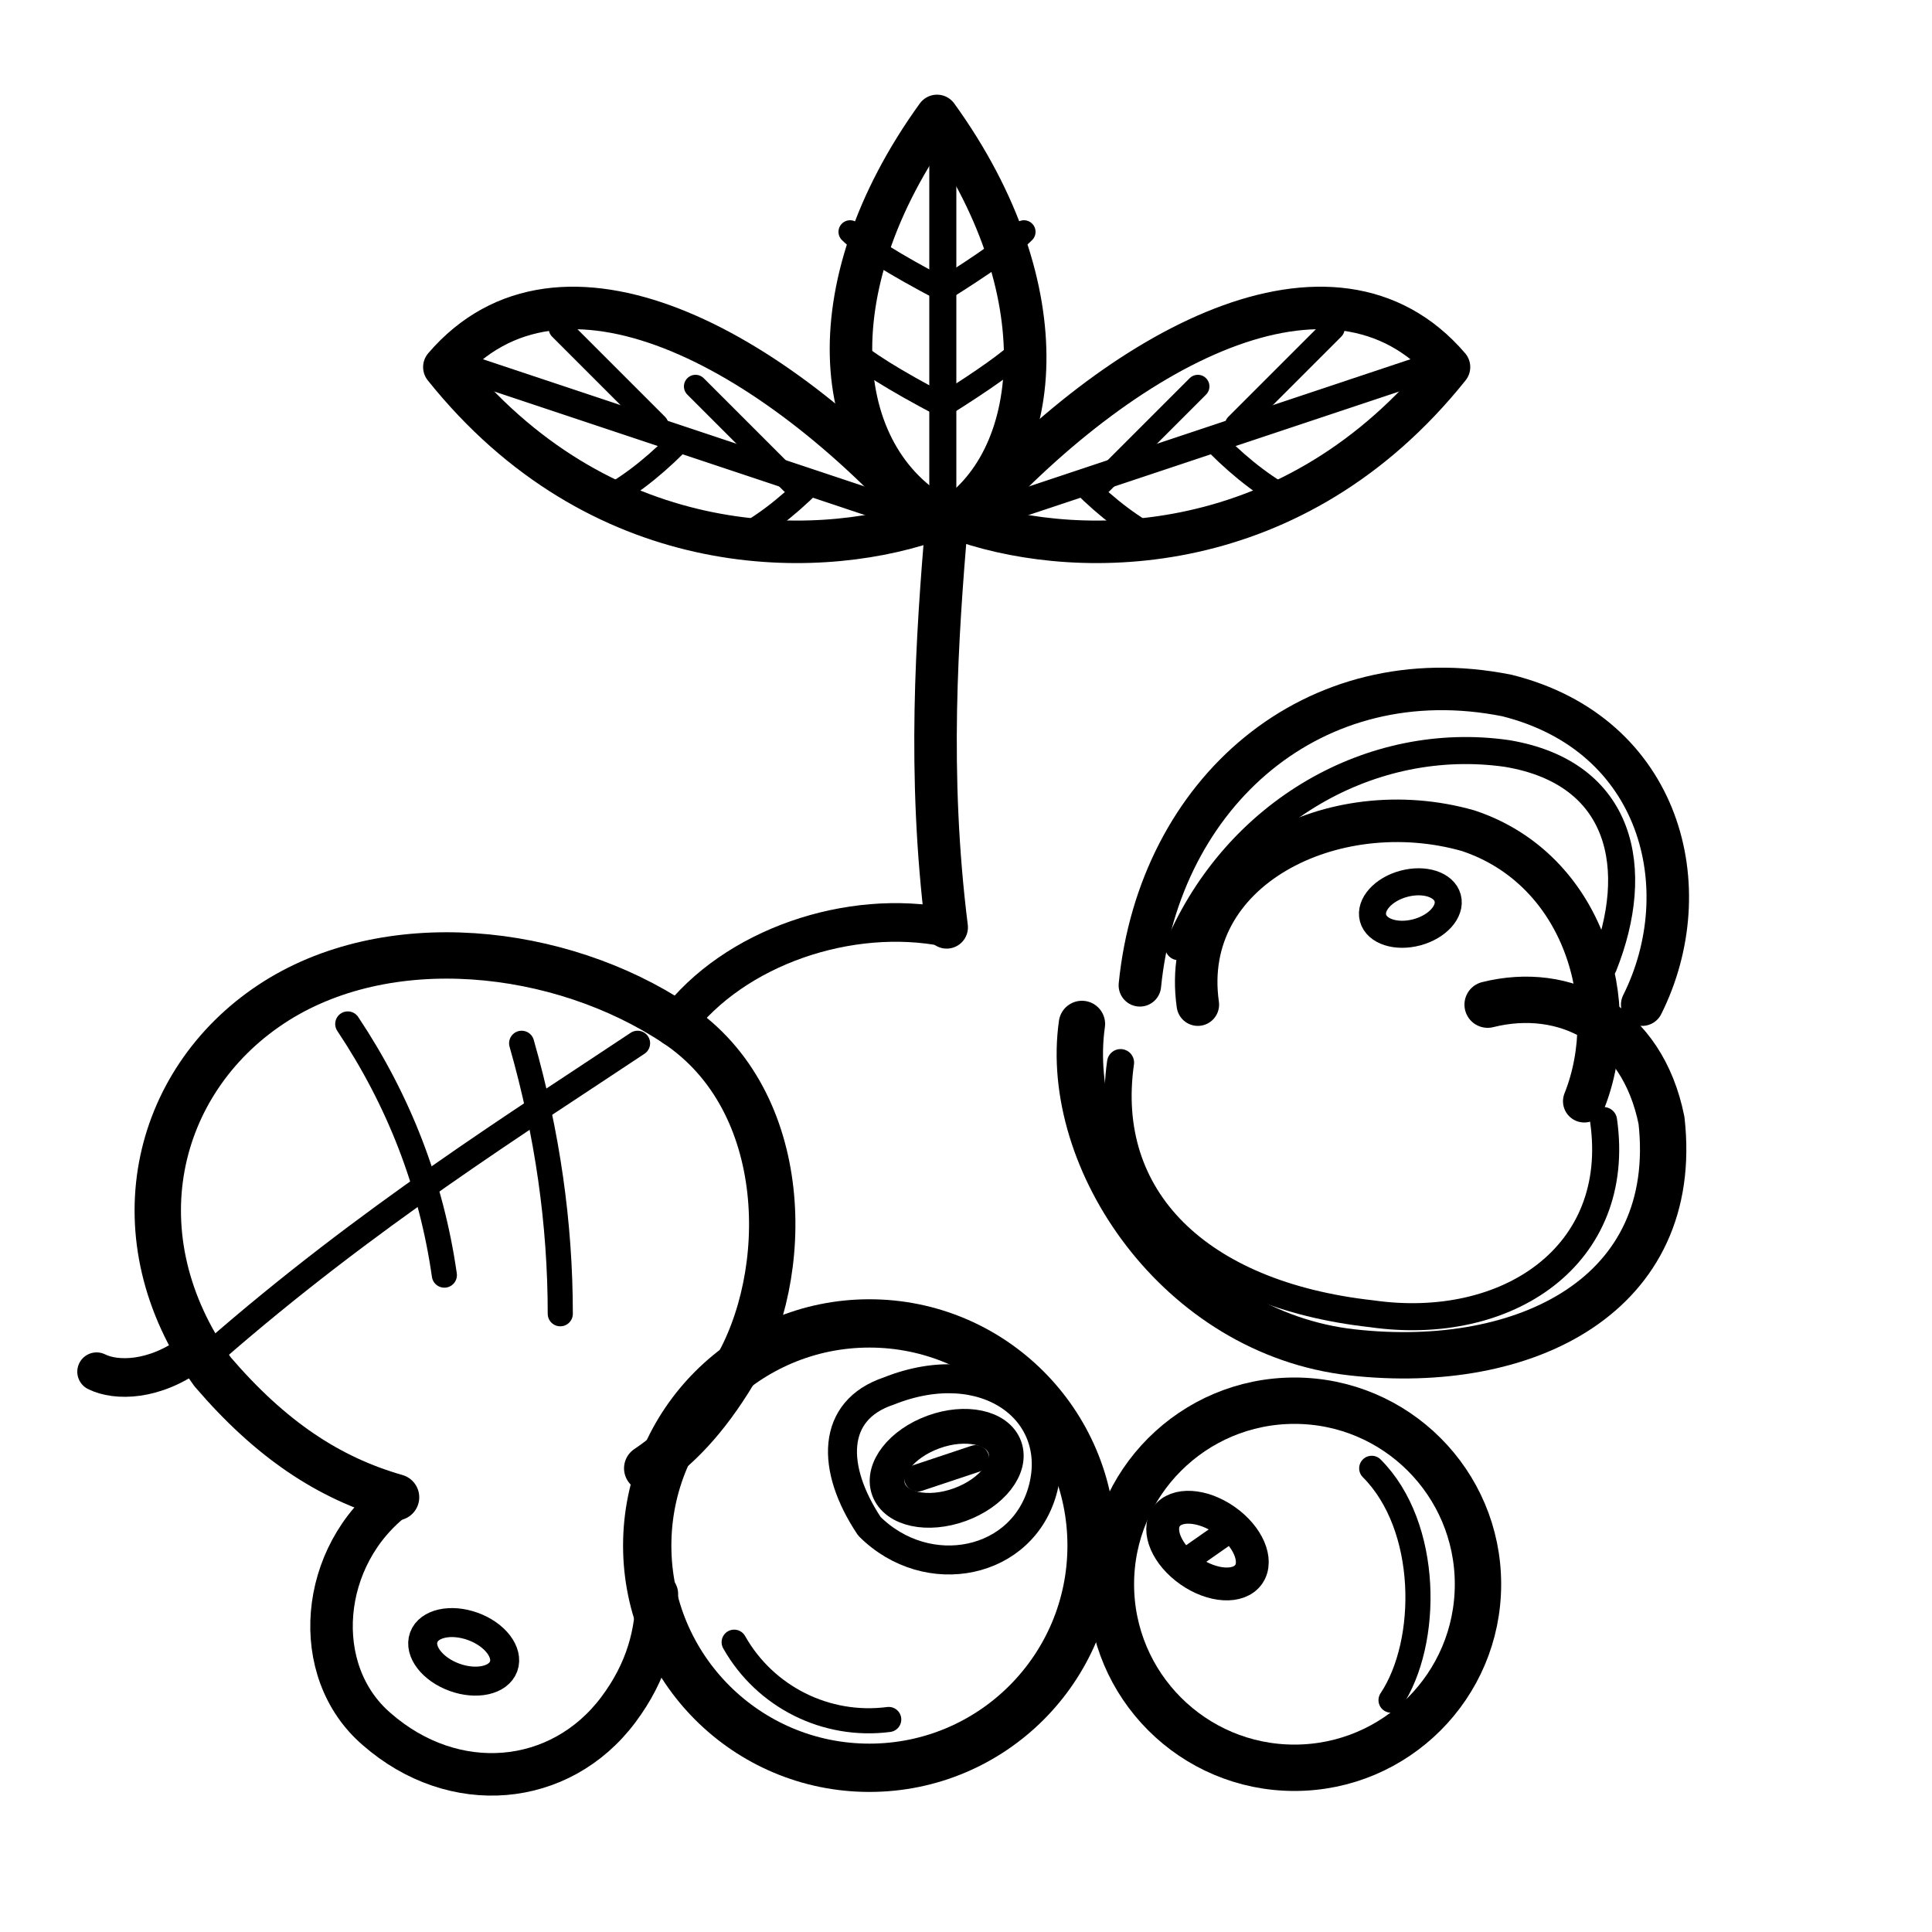
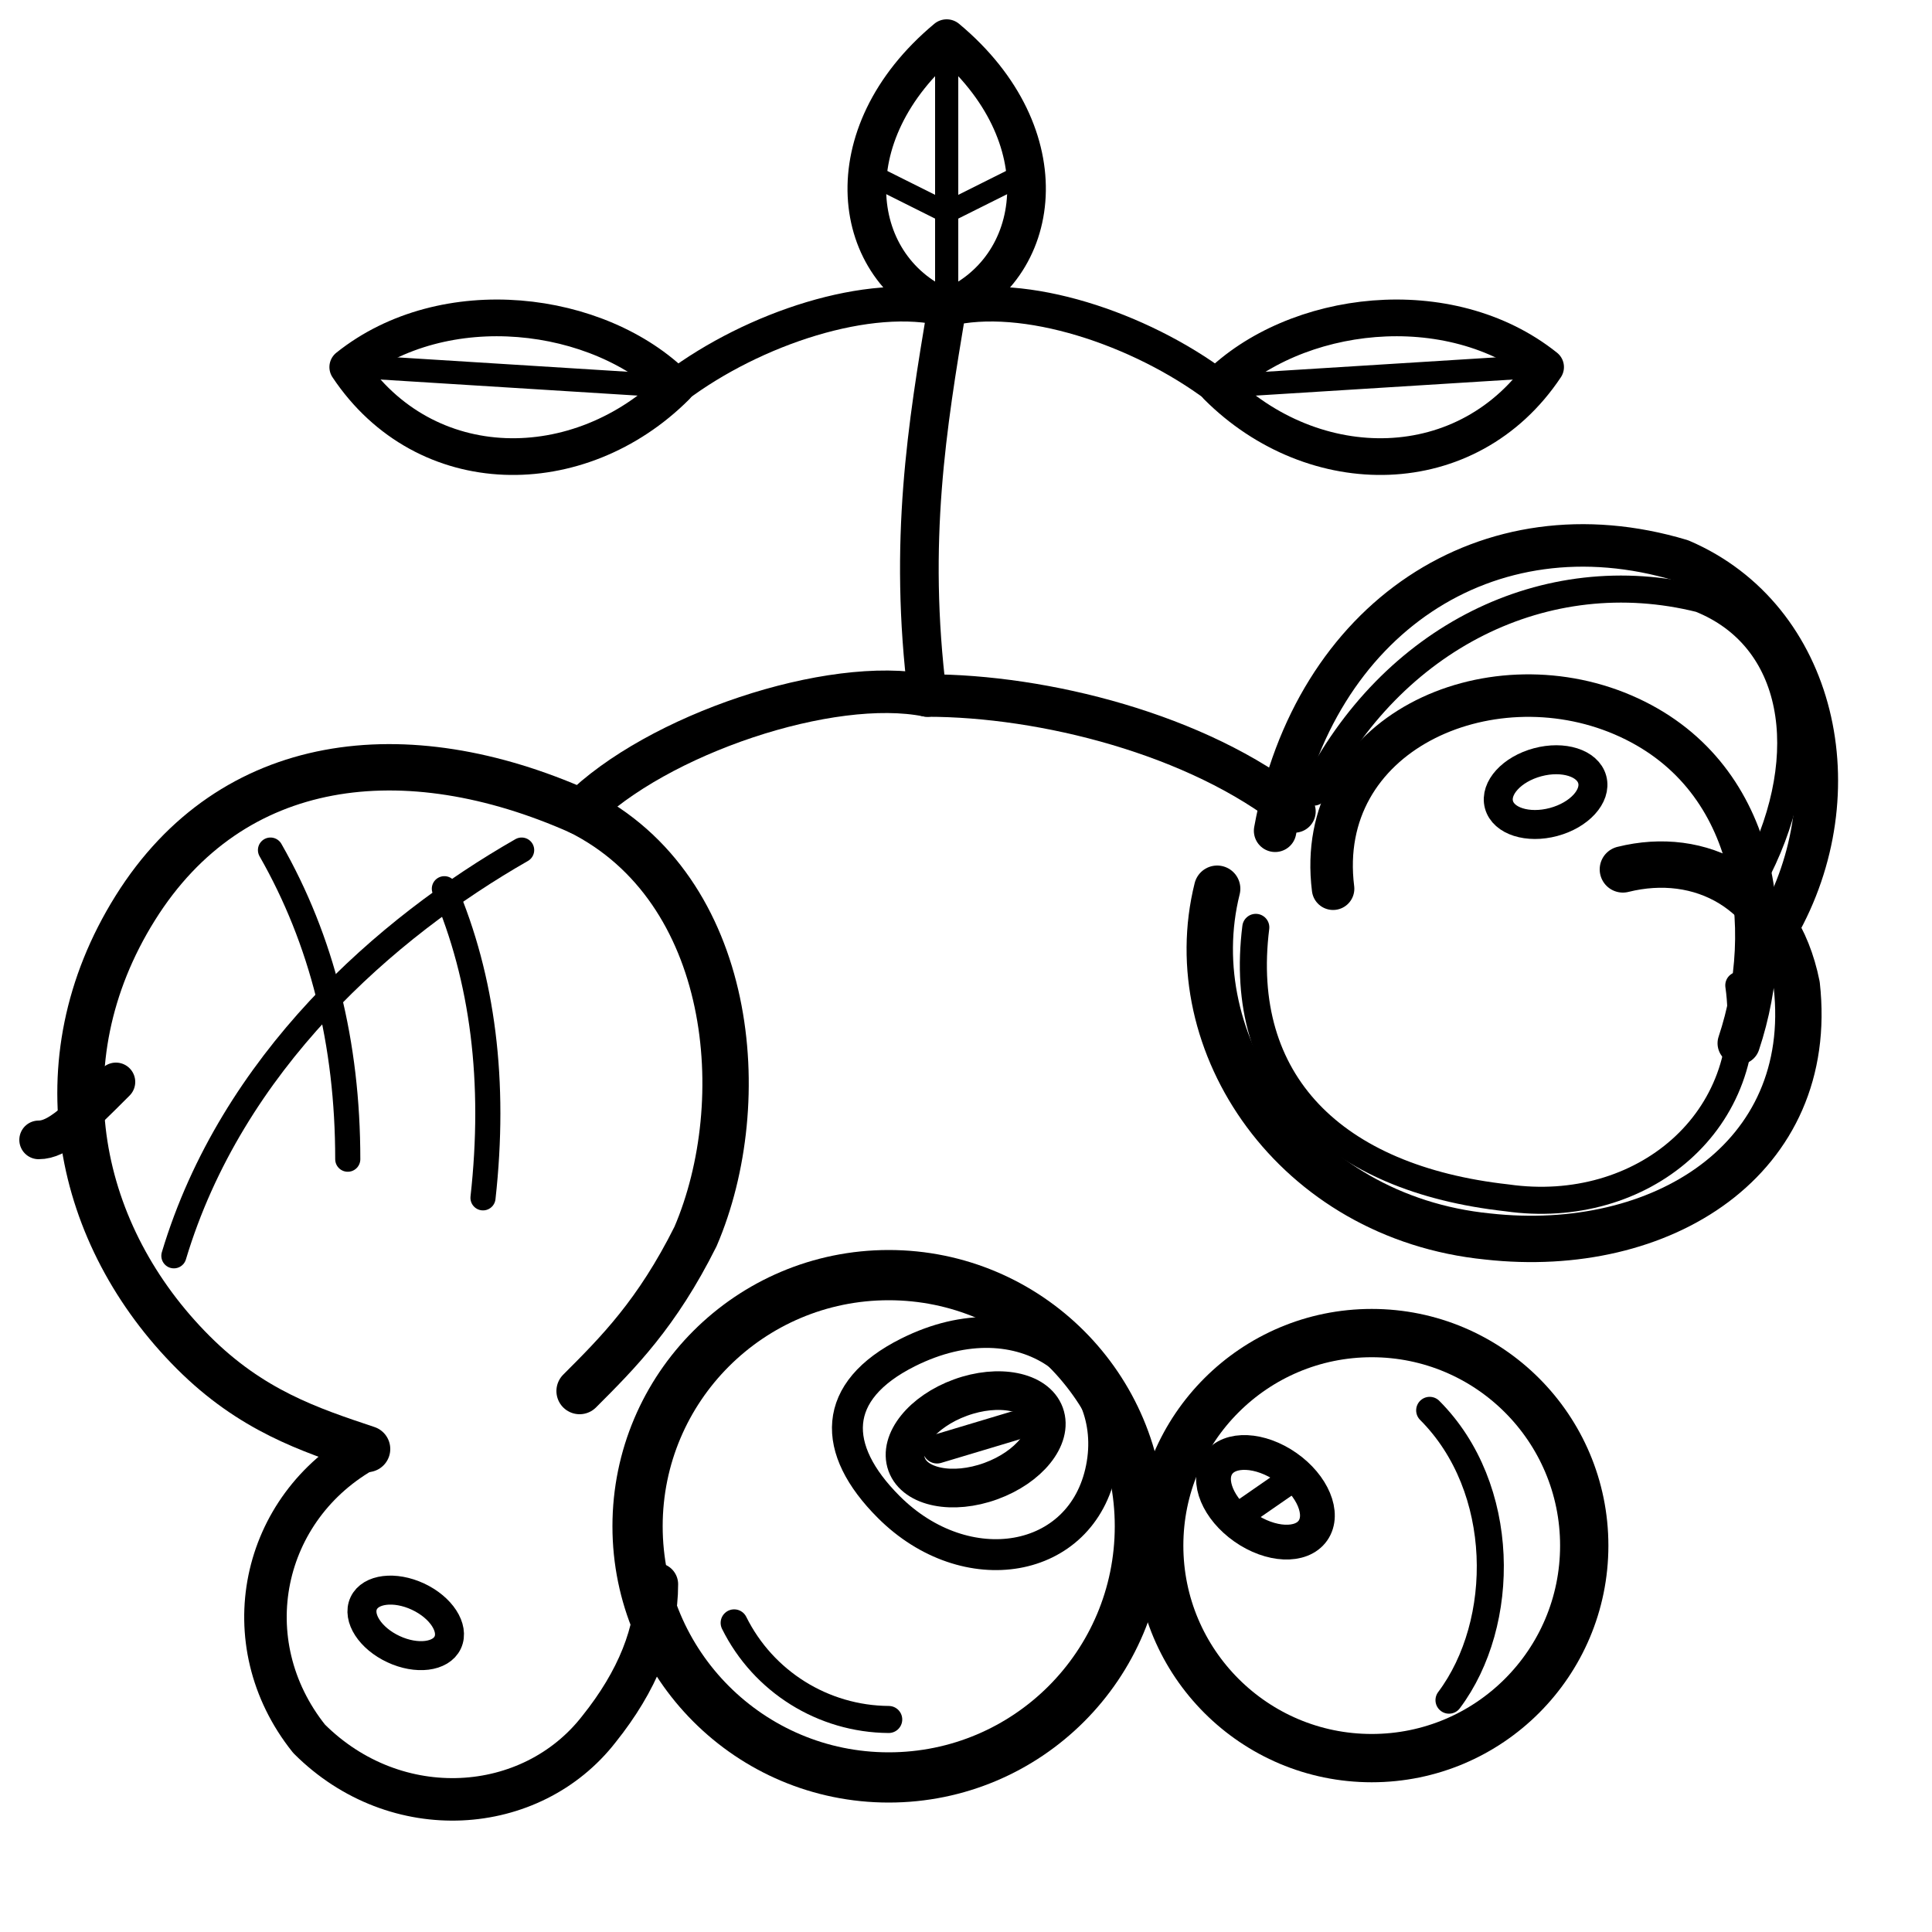
<svg xmlns="http://www.w3.org/2000/svg" viewBox="0 0 100 100" width="100" height="100">
  <g fill="none" stroke="#000000" stroke-linecap="round" stroke-linejoin="round">
-     <path d="M 49 48 C 48 40 48.5 33 49 27" stroke-width="2.2" />
-     <path d="M 49 48 C 44 47 38 49 35 53" stroke-width="2" />
-     <path d="M 49 27 C 43 24 42 15 48.5 6 C 55 15 54 24 49 27 Z" stroke-width="2.2" />
-     <path d="M 48.8 27 L 48.8 7" stroke-width="1.4" />
-     <path d="M 48.8 21 Q 45 19 44 18 M 48.8 21 Q 52 19 53 18" stroke-width="1.2" />
-     <path d="M 48.8 15 Q 45 13 44 12 M 48.8 15 Q 52 13 53 12" stroke-width="1.2" />
-     <path d="M 48 27 C 42 29 31 29 23 19 C 29 12 40 18 48 27 Z" stroke-width="2.2" />
-     <path d="M 48 27 L 24 19" stroke-width="1.4" />
-     <path d="M 41 25 Q 37 21 36 20 M 42 25 Q 40 27 38 28" stroke-width="1.2" />
-     <path d="M 34 22 Q 30 18 29 17 M 35 23 Q 33 25 31 26" stroke-width="1.2" />
-     <path d="M 50 27 C 56 29 67 29 75 19 C 69 12 58 18 50 27 Z" stroke-width="2.2" />
-     <path d="M 50 27 L 74 19" stroke-width="1.4" />
-     <path d="M 57 25 Q 61 21 62 20 M 56 25 Q 58 27 60 28" stroke-width="1.2" />
-     <path d="M 64 22 Q 68 18 69 17 M 63 23 Q 65 25 67 26" stroke-width="1.2" />
-     <path d="M 35 53               C 41 57 41 66 38 71               C 36.5 73.5 35 75 33.5 76" stroke-width="2.4" />
-     <path d="M 35 53               C 29 49 20 48 14 52               C 8 56 6 64 11 71               C 14 74.5 17 76.5 20.5 77.5" stroke-width="2.4" />
-     <path d="M 10 70 C 8 71.5 6 71.5 5 71" stroke-width="2" />
-     <path d="M 33 54 C 27 58 19 63 11 70" stroke-width="1.3" />
-     <path d="M 18 53 Q 22 59 23 66" stroke-width="1.3" />
-     <path d="M 27 54 Q 29 61 29 68" stroke-width="1.3" />
-     <path d="M 59 51 C 60 41 68 34 78 36 C 86 38 88 46 85 52" stroke-width="2.2" />
-     <path d="M 61 49 C 64 42 71 38 78 39 C 84 40 85 45 83 50" stroke-width="1.4" />
-     <path d="M 62 52 C 61 45 69 41 76 43 C 82 45 84 52 82 57" stroke-width="2.2" />
-     <ellipse cx="73" cy="47" rx="2" ry="1.3" transform="rotate(-15 73 47)" stroke-width="1.4" />
-     <path d="M 56 53 C 55 60 61 69 70 70 C 79 71 87 67 86 58 C 85 53 81 51 77 52" stroke-width="2.4" />
-     <path d="M 58 55 C 57 62 62 67 71 68 C 78 69 84 65 83 58" stroke-width="1.4" />
-     <path d="M 20.5 77.5 C 16.5 80.5 16 86.5 19.5 89.5 C 23.5 93 29 92.5 32 88.5 C 33.5 86.5 34 84.5 34 82.5" stroke-width="2.2" />
-     <ellipse cx="24" cy="85.5" rx="2.2" ry="1.4" transform="rotate(20 24 85.5)" stroke-width="1.5" />
-     <circle cx="45" cy="80" r="11.5" stroke-width="2.5" />
-     <path d="M 46 72 C 51 70 55 73 54 77 C 53 81 48 82 45 79 C 43 76 43 73 46 72 Z" stroke-width="1.5" />
-     <ellipse cx="49" cy="76" rx="3.2" ry="2" transform="rotate(-20 49 76)" stroke-width="1.8" />
-     <path d="M 47.5 76.5 L 50.5 75.5" stroke-width="1.4" />
-     <path d="M 38 85 A 8 8 0 0 0 46 89" stroke-width="1.3" />
-     <circle cx="67" cy="82" r="9.5" stroke-width="2.4" />
-     <ellipse cx="62.5" cy="80" rx="2.6" ry="1.6" transform="rotate(35 62.5 80)" stroke-width="1.7" />
-     <path d="M 61.5 80.7 L 63.5 79.3" stroke-width="1.3" />
-     <path d="M 71 76 C 74 79 74 85 72 88" stroke-width="1.3" />
+     <path d="M 48 36 C 47 28 48 22 49 16" stroke-width="2" />
+     <path d="M 49 16 C 45 15 39 17 35 20" stroke-width="1.8" />
+     <path d="M 49 16 C 53 15 59 17 63 20" stroke-width="1.8" />
+     <path d="M 49 16 C 44 14 43 7 49 2 C 55 7 54 14 49 16 Z" stroke-width="2" />
+     <path d="M 49 16 L 49 3" stroke-width="1.2" />
+     <path d="M 49 11 Q 46 9.5 45 9 M 49 11 Q 52 9.5 53 9" stroke-width="1.1" />
+     <path d="M 35 20 C 31 16 23 15 18 19 C 22 25 30 25 35 20 Z" stroke-width="1.9" />
+     <path d="M 35 20 L 19 19" stroke-width="1.2" />
+     <path d="M 63 20 C 67 16 75 15 80 19 C 76 25 68 25 63 20 Z" stroke-width="1.9" />
+     <path d="M 63 20 L 79 19" stroke-width="1.2" />
+     <path d="M 48 36 C 43 35 34 38 30 42" stroke-width="2.2" />
+     <path d="M 48 36 C 54 36 62 38 67 42" stroke-width="2.2" />
+     <path d="M 30 42               C 38 46 39 57 36 64               C 34 68 32 70 30 72" stroke-width="2.4" />
+     <path d="M 30 42               C 21 38 12 39 7 47               C 2 55 4 64 10 70               C 13 73 16 74 19 75" stroke-width="2.4" />
+     <path d="M 6 56 C 4 58 3 59 2 59" stroke-width="2" />
+     <path d="M 27 44 C 20 48 12 55 9 65" stroke-width="1.3" />
+     <path d="M 14 44 Q 18 51 18 60" stroke-width="1.3" />
+     <path d="M 23 46 Q 26 53 25 62" stroke-width="1.3" />
+     <path d="M 66 43 C 68 32 77 26 87 29 C 94 32 96 41 92 48" stroke-width="2.2" />
+     <path d="M 68 41 C 72 33 80 29 88 31 C 93 33 94 39 91 45" stroke-width="1.4" />
+     <path d="M 69 46 C 68 38 77 34 84 37 C 91 40 92 48 90 54" stroke-width="2.2" />
+     <ellipse cx="80" cy="41" rx="2.5" ry="1.6" transform="rotate(-15 80 41)" stroke-width="1.5" />
+     <path d="M 63 46 C 61 54 67 63 77 64 C 86 65 94 60 93 51 C 92 46 88 44 84 45" stroke-width="2.4" />
+     <path d="M 65 48 C 64 56 69 61 78 62 C 85 63 91 58 90 51" stroke-width="1.4" />
+     <path d="M 19 75 C 13.5 78 12 85 16 90 C 20.5 94.5 27.5 94 31 89.5 C 33 87 34 84.5 34 82" stroke-width="2.2" />
+     <ellipse cx="21" cy="84" rx="2.4" ry="1.5" transform="rotate(25 21 84)" stroke-width="1.5" />
+     <circle cx="46" cy="79" r="13" stroke-width="2.6" />
+     <path d="M 47 70 C 53 67 58 71 57 76 C 56 81 50 82 46 78 C 43 75 43 72 47 70 Z" stroke-width="1.6" />
+     <ellipse cx="50.5" cy="74.5" rx="3.8" ry="2.3" transform="rotate(-20 50.5 74.5)" stroke-width="2" />
+     <path d="M 48.5 75 L 52.5 73.8" stroke-width="1.5" />
+     <path d="M 38 84 A 9 9 0 0 0 46 89" stroke-width="1.4" />
+     <circle cx="71" cy="80" r="11" stroke-width="2.5" />
+     <ellipse cx="65.5" cy="77.5" rx="3" ry="1.9" transform="rotate(35 65.5 77.5)" stroke-width="1.8" />
+     <path d="M 64.2 78.4 L 66.8 76.6" stroke-width="1.4" />
+     <path d="M 74 73 C 78 77 78 84 75 88" stroke-width="1.4" />
  </g>
</svg>
